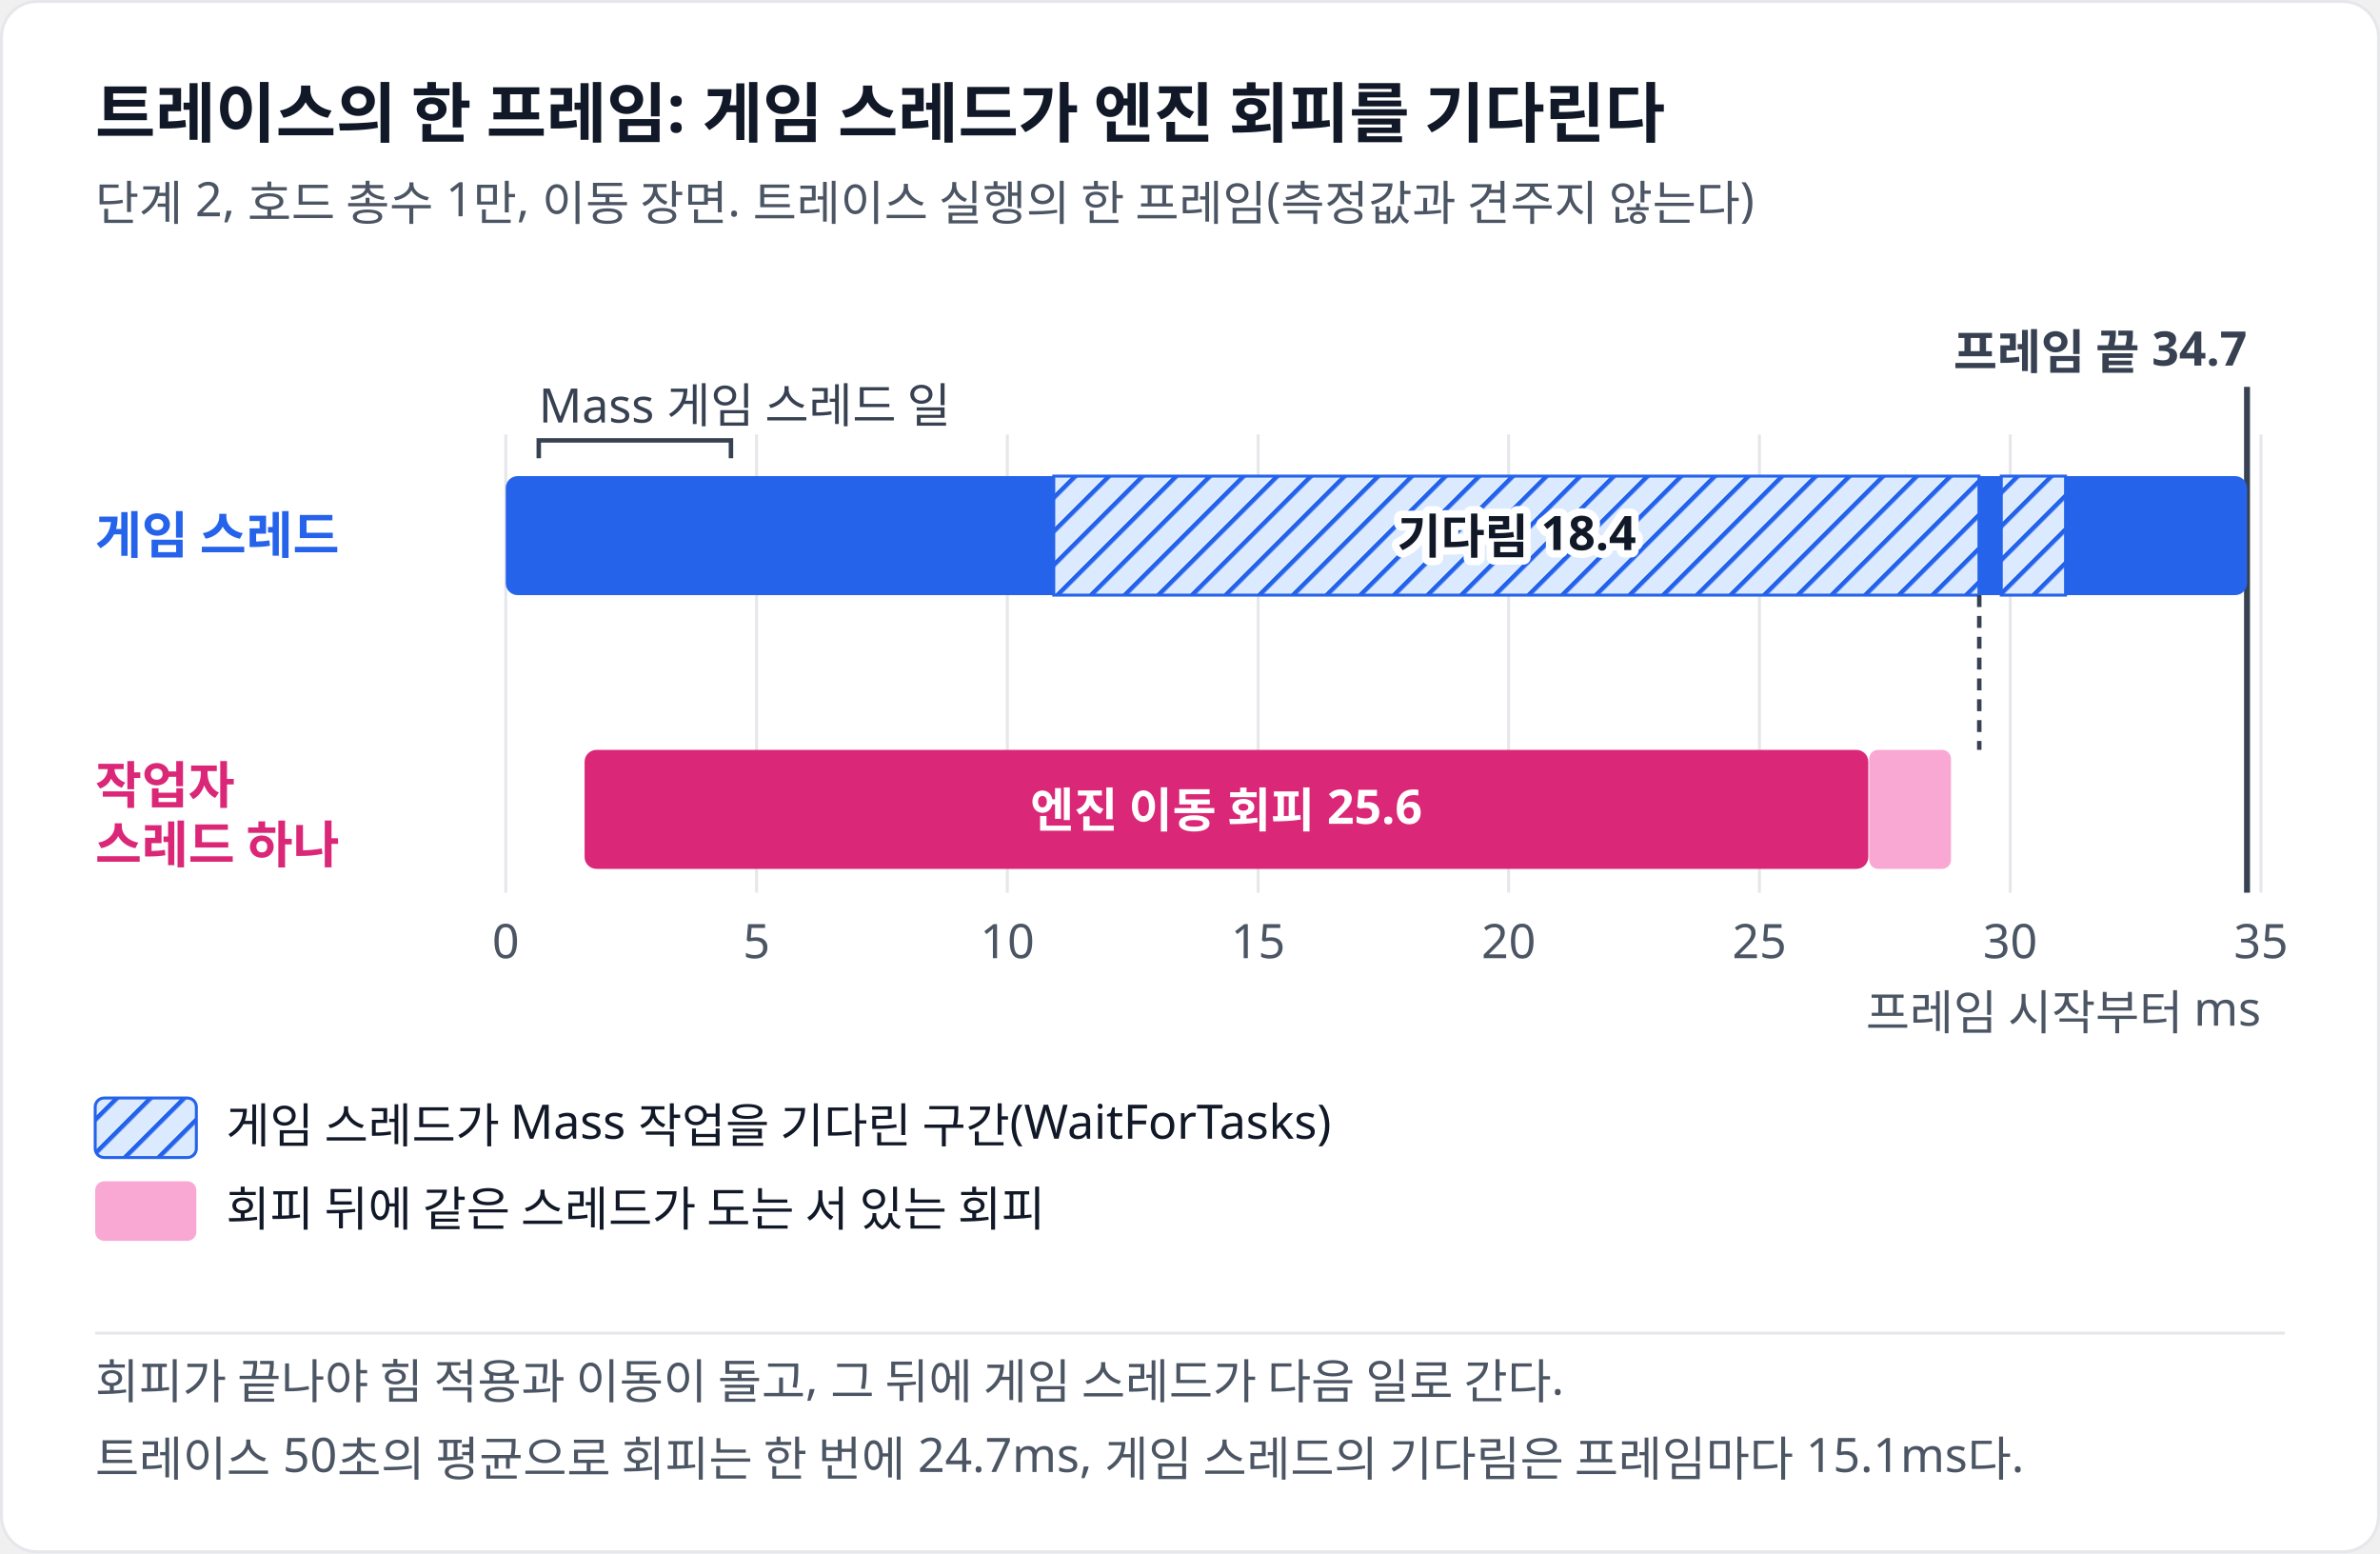
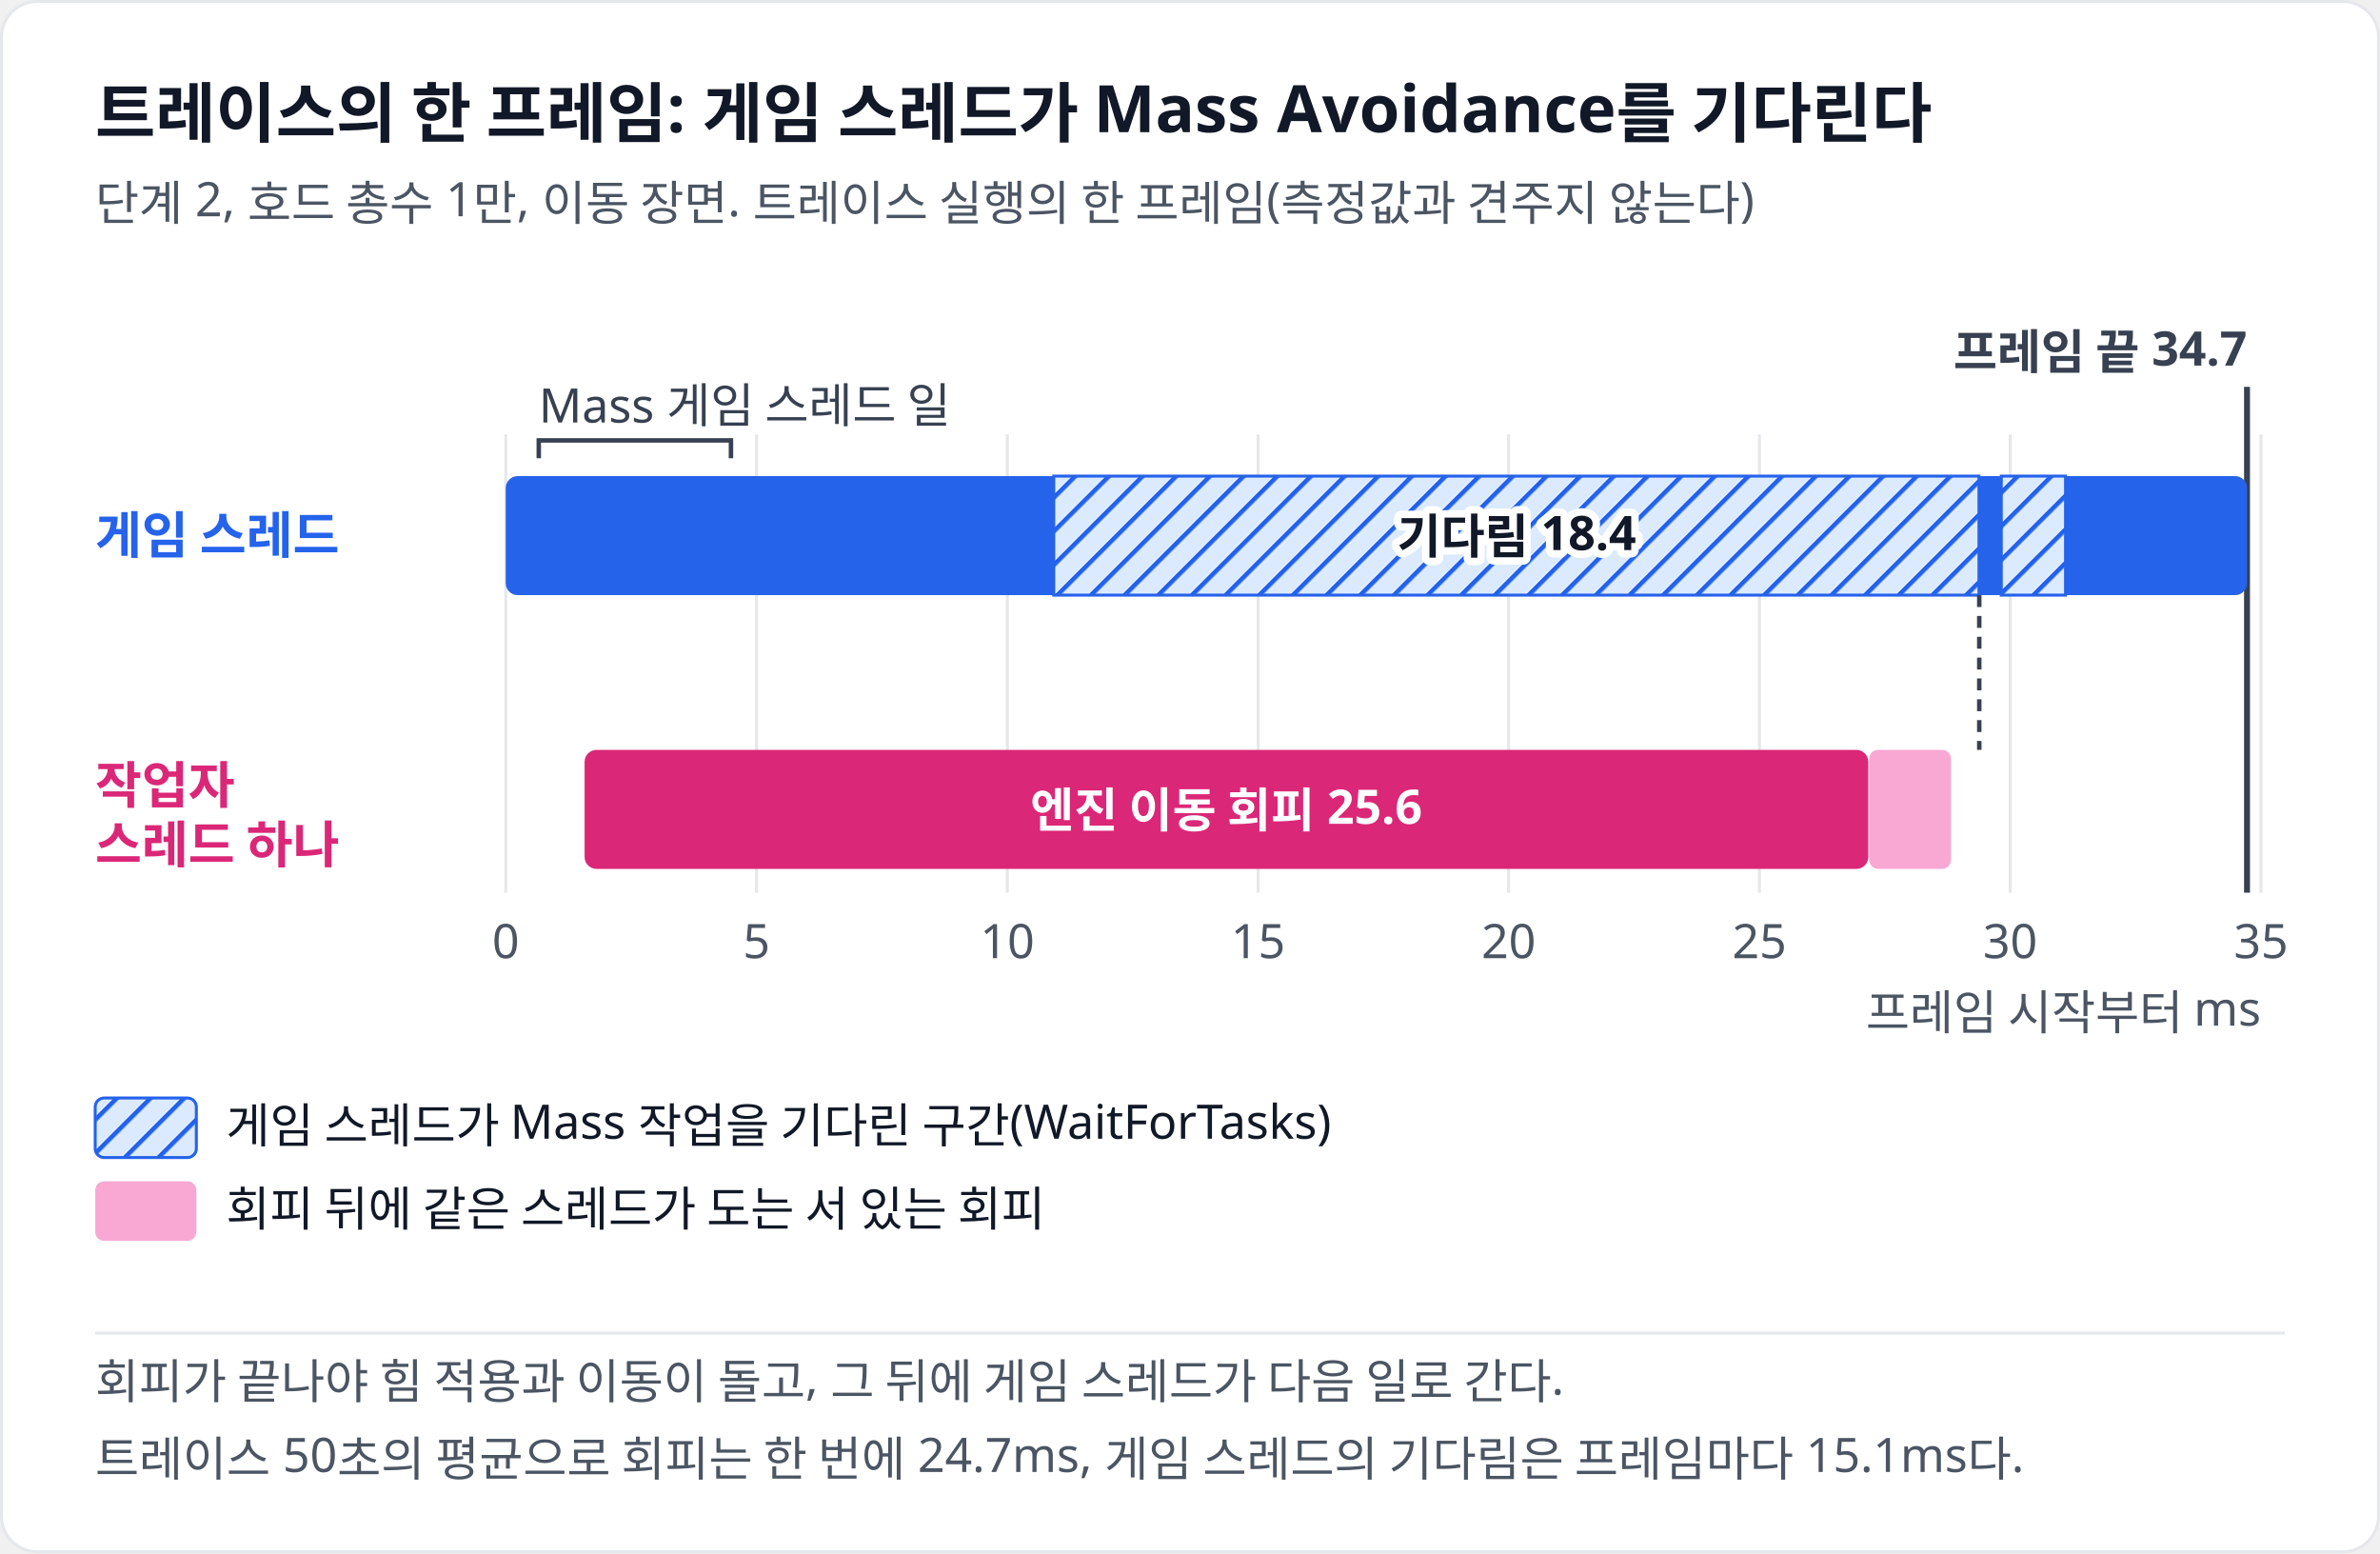
<svg xmlns="http://www.w3.org/2000/svg" width="800" height="522" viewBox="0 0 800 522" font-family="Malgun Gothic, Apple SD Gothic Neo, Noto Sans KR, Segoe UI, sans-serif" font-size="16" fill="#111827">
  <defs>
    <pattern id="hatch" width="8" height="8" patternUnits="userSpaceOnUse" patternTransform="rotate(45)">
      <rect width="8" height="8" fill="#dbeafe" />
      <line x1="0" y1="0" x2="0" y2="8" stroke="#2563eb" stroke-width="3" />
    </pattern>
    <pattern id="hatchgray" width="8" height="8" patternUnits="userSpaceOnUse" patternTransform="rotate(45)">
      <rect width="8" height="8" fill="#f3f4f6" />
      <line x1="0" y1="0" x2="0" y2="8" stroke="#9ca3af" stroke-width="3" />
    </pattern>
    <marker id="arrow" viewBox="0 0 10 10" refX="9" refY="5" markerWidth="7" markerHeight="7" orient="auto-start-reverse">
      <path d="M0 0 L10 5 L0 10 z" fill="#374151" />
    </marker>
  </defs>
  <rect x="0.5" y="0.5" width="799" height="521" rx="12" fill="#ffffff" stroke="#e5e7eb" />
-   <text x="32" y="46" font-size="22" font-weight="700">트레이스의 한 프레임: 게임 스레드가 엔진 회피를 기다린다</text>
+   <text x="32" y="46" font-size="22" font-weight="700">트레이스의 한 프레임: 게임 스레드가 Mass Avoidance를 기다린다</text>
  <text x="32" y="74" font-size="16" fill="#4b5563">단계 2, 호드 총수 1만, 이동 장면. 트레이스 실행의 한 프레임(측정값과 견주지 않는다)</text>
  <line x1="170.0" y1="146" x2="170.0" y2="300" stroke="#e5e7eb" />
  <text x="170.0" y="322" text-anchor="middle" font-size="16" fill="#4b5563">0</text>
  <line x1="254.3" y1="146" x2="254.3" y2="300" stroke="#e5e7eb" />
  <text x="254.3" y="322" text-anchor="middle" font-size="16" fill="#4b5563">5</text>
  <line x1="338.6" y1="146" x2="338.6" y2="300" stroke="#e5e7eb" />
  <text x="338.6" y="322" text-anchor="middle" font-size="16" fill="#4b5563">10</text>
  <line x1="422.9" y1="146" x2="422.9" y2="300" stroke="#e5e7eb" />
  <text x="422.9" y="322" text-anchor="middle" font-size="16" fill="#4b5563">15</text>
  <line x1="507.1" y1="146" x2="507.1" y2="300" stroke="#e5e7eb" />
  <text x="507.1" y="322" text-anchor="middle" font-size="16" fill="#4b5563">20</text>
  <line x1="591.4" y1="146" x2="591.4" y2="300" stroke="#e5e7eb" />
  <text x="591.4" y="322" text-anchor="middle" font-size="16" fill="#4b5563">25</text>
  <line x1="675.7" y1="146" x2="675.7" y2="300" stroke="#e5e7eb" />
  <text x="675.7" y="322" text-anchor="middle" font-size="16" fill="#4b5563">30</text>
  <line x1="760.0" y1="146" x2="760.0" y2="300" stroke="#e5e7eb" />
  <text x="760.0" y="322" text-anchor="middle" font-size="16" fill="#4b5563">35</text>
  <text x="760" y="346" text-anchor="end" font-size="16" fill="#4b5563">프레임 시작부터 ms</text>
  <line x1="755.3" y1="130" x2="755.3" y2="300" stroke="#374151" stroke-width="2" />
  <text x="755.3" y="124" text-anchor="end" font-size="16" font-weight="700" fill="#374151">프레임 끝 34.7</text>
  <text x="32" y="186" font-size="17" font-weight="700" fill="#2563eb">게임 스레드</text>
  <rect x="170.0" y="160" width="585.3" height="40" rx="4" fill="#2563eb" />
  <rect x="354.2" y="160" width="311.0" height="40" fill="url(#hatch)" stroke="#2563eb" stroke-width="1" />
  <rect x="672.7" y="160" width="21.6" height="40" fill="url(#hatch)" stroke="#2563eb" stroke-width="1" />
  <text x="509.8" y="186" text-anchor="middle" font-size="16" font-weight="700" fill="#111827" paint-order="stroke" stroke="white" stroke-width="5" stroke-linejoin="round">기다림 18.4</text>
  <path d="M181.1 154 L181.1 148 L245.7 148 L245.7 154" fill="none" stroke="#374151" stroke-width="1.5" />
  <text x="181.1" y="142" font-size="16" fill="#374151">Mass 게임 스레드 일</text>
  <text x="32" y="270" font-size="17" font-weight="700" fill="#db2777">작업자</text>
  <text x="32" y="290" font-size="17" font-weight="700" fill="#db2777">스레드 하나</text>
  <rect x="196.5" y="252" width="431.5" height="40" rx="4" fill="#db2777" />
  <text x="412.2" y="278" text-anchor="middle" font-size="16" font-weight="700" fill="white">엔진 이동 회피 25.6</text>
  <rect x="628.3" y="252" width="27.5" height="40" rx="3" fill="#f9a8d4" />
  <line x1="665.3" y1="200" x2="665.3" y2="252" stroke="#374151" stroke-width="1.5" stroke-dasharray="4 3" />
  <rect x="32" y="369" width="34" height="20" rx="3" fill="url(#hatch)" stroke="#2563eb" />
  <text x="76" y="384" font-size="16">게임 스레드가 Mass 작업을 기다린 구간(WaitForTasks)</text>
  <rect x="32" y="397" width="34" height="20" rx="3" fill="#f9a8d4" />
  <text x="76" y="412" font-size="16">회피 뒤에 같은 스레드가 도는 서 있는 회피</text>
  <line x1="32" y1="448" x2="768" y2="448" stroke="#e5e7eb" />
  <text x="32" y="470" font-size="16" fill="#4b5563">회피가 끝나야 힘 적용과 이동이 돌고, 그 뒤에 게임 스레드가 다음 일로 간다.</text>
  <text x="32" y="496" font-size="16" fill="#4b5563">트레이스 50초의 평균으로 회피는 한 번에 24.7ms, 게임 스레드의 기다림은 프레임마다 15.1ms다.</text>
</svg>
